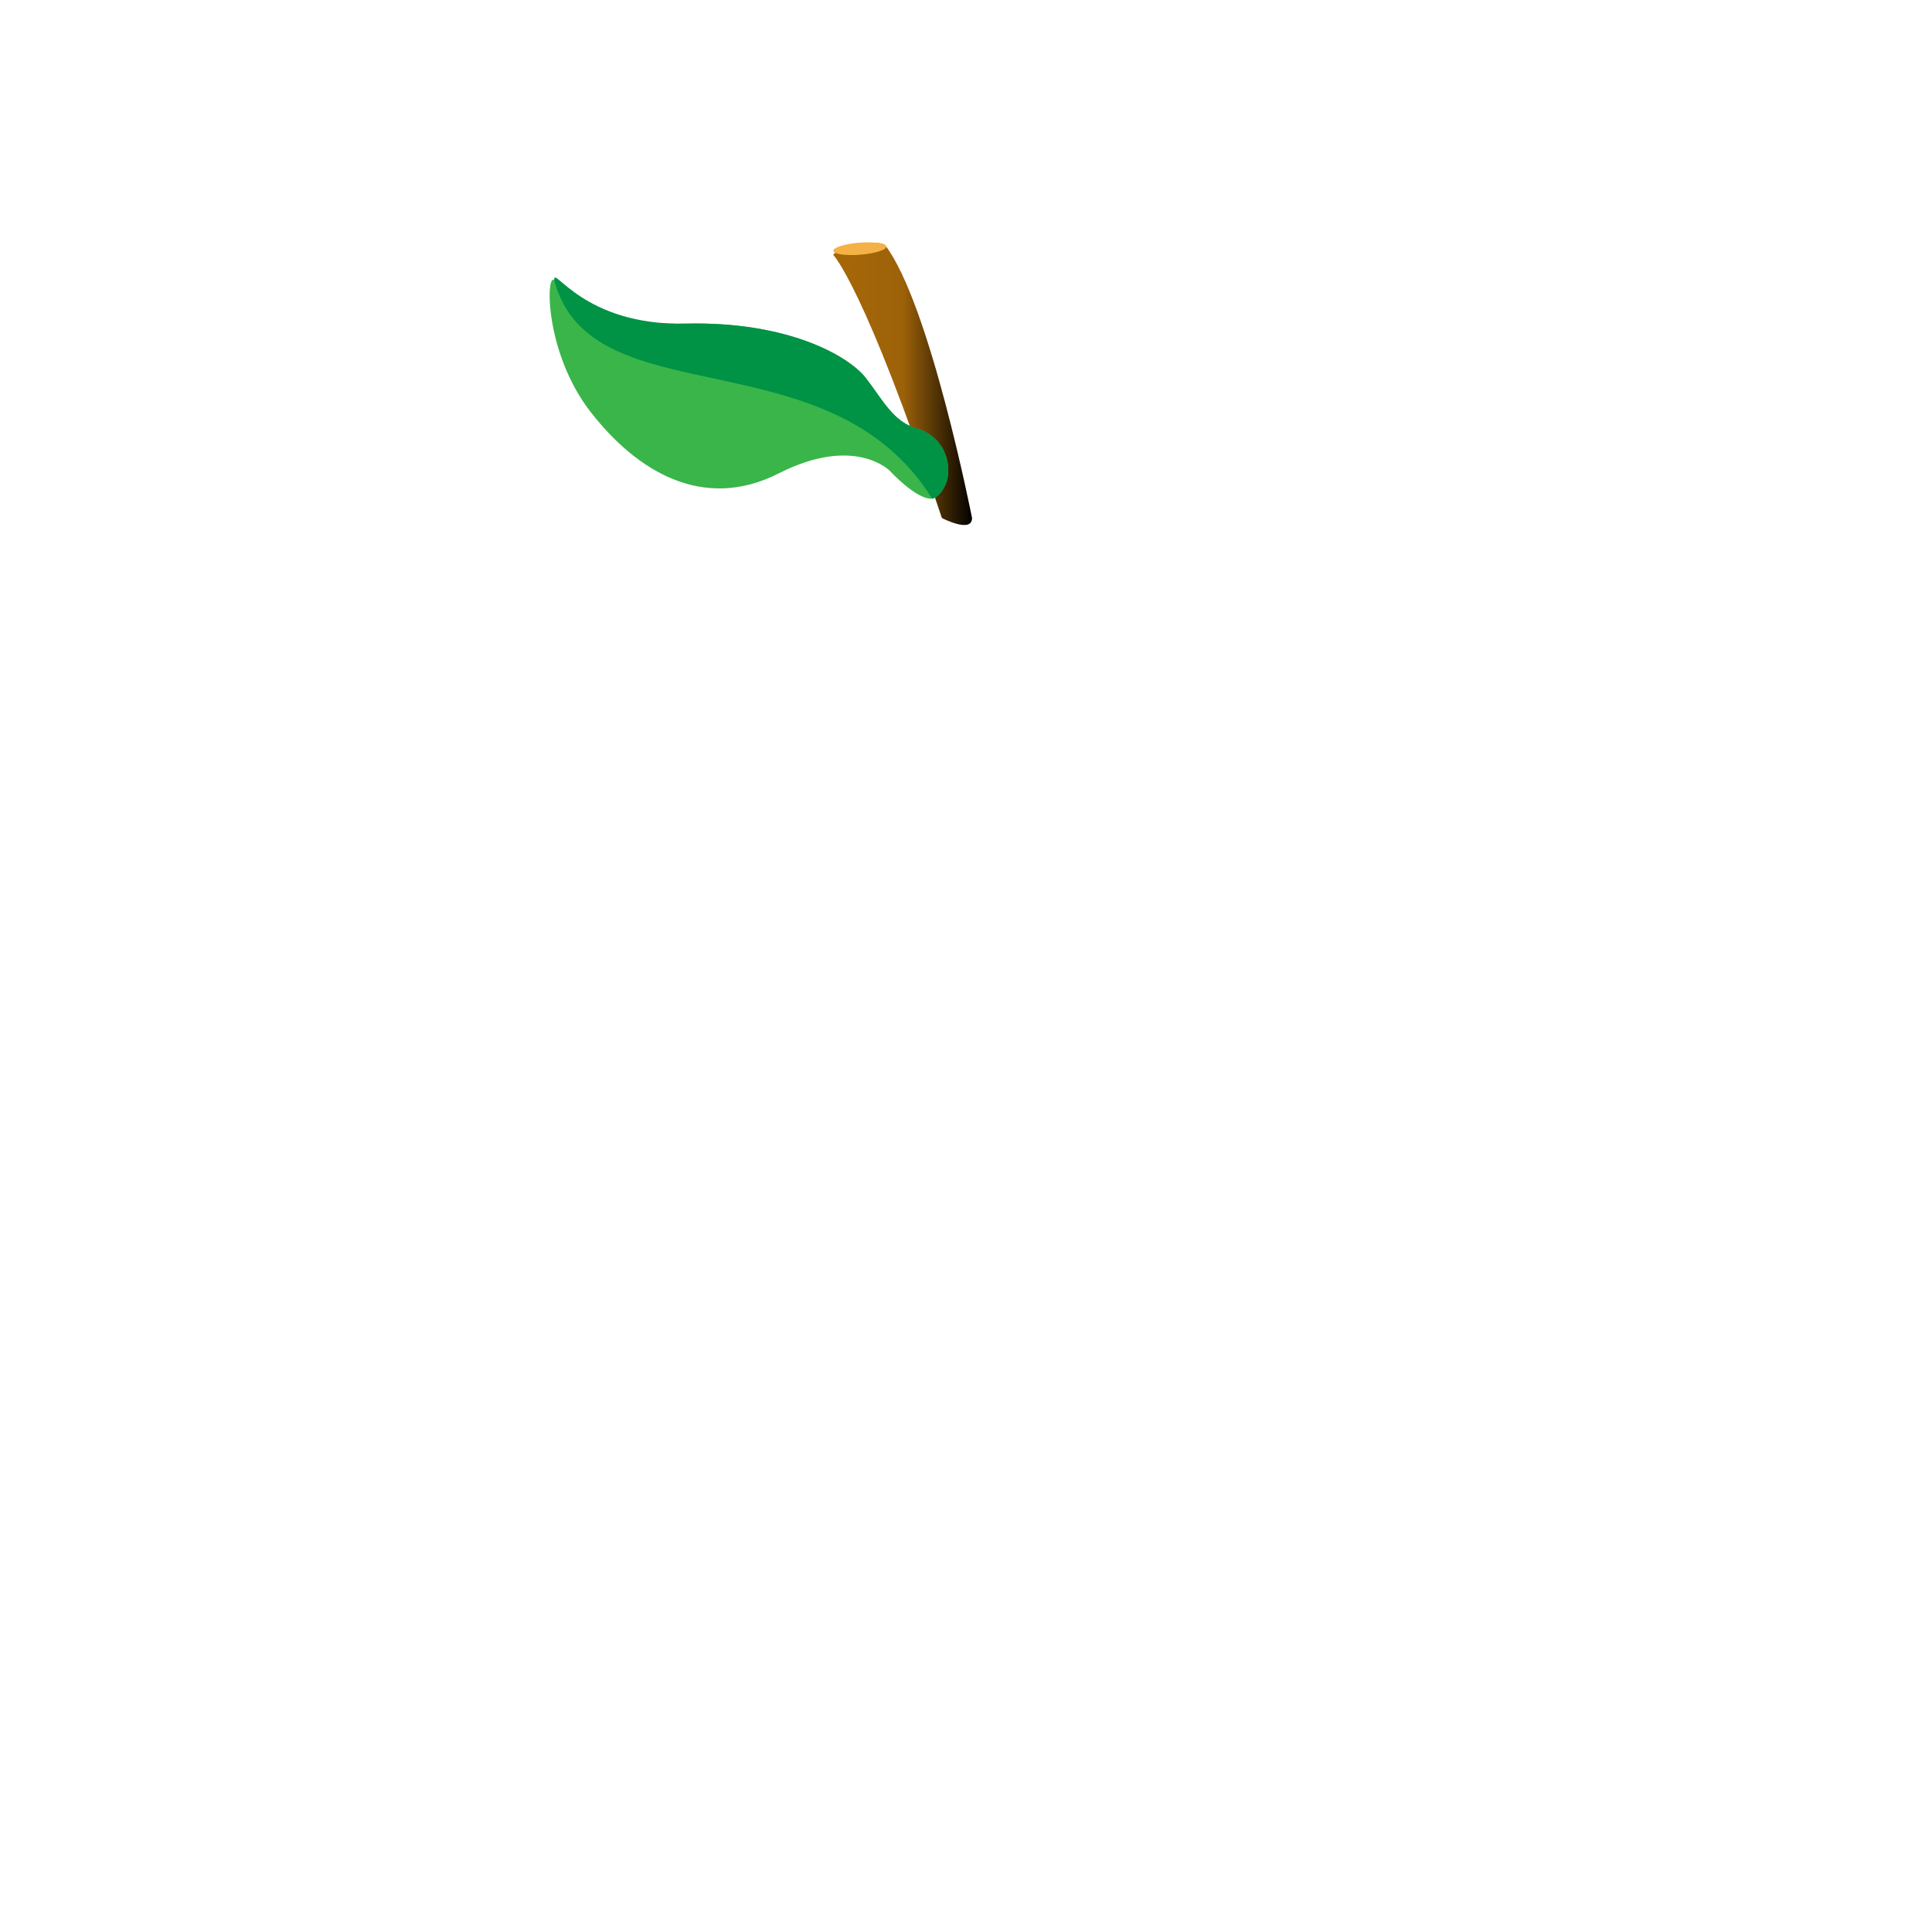
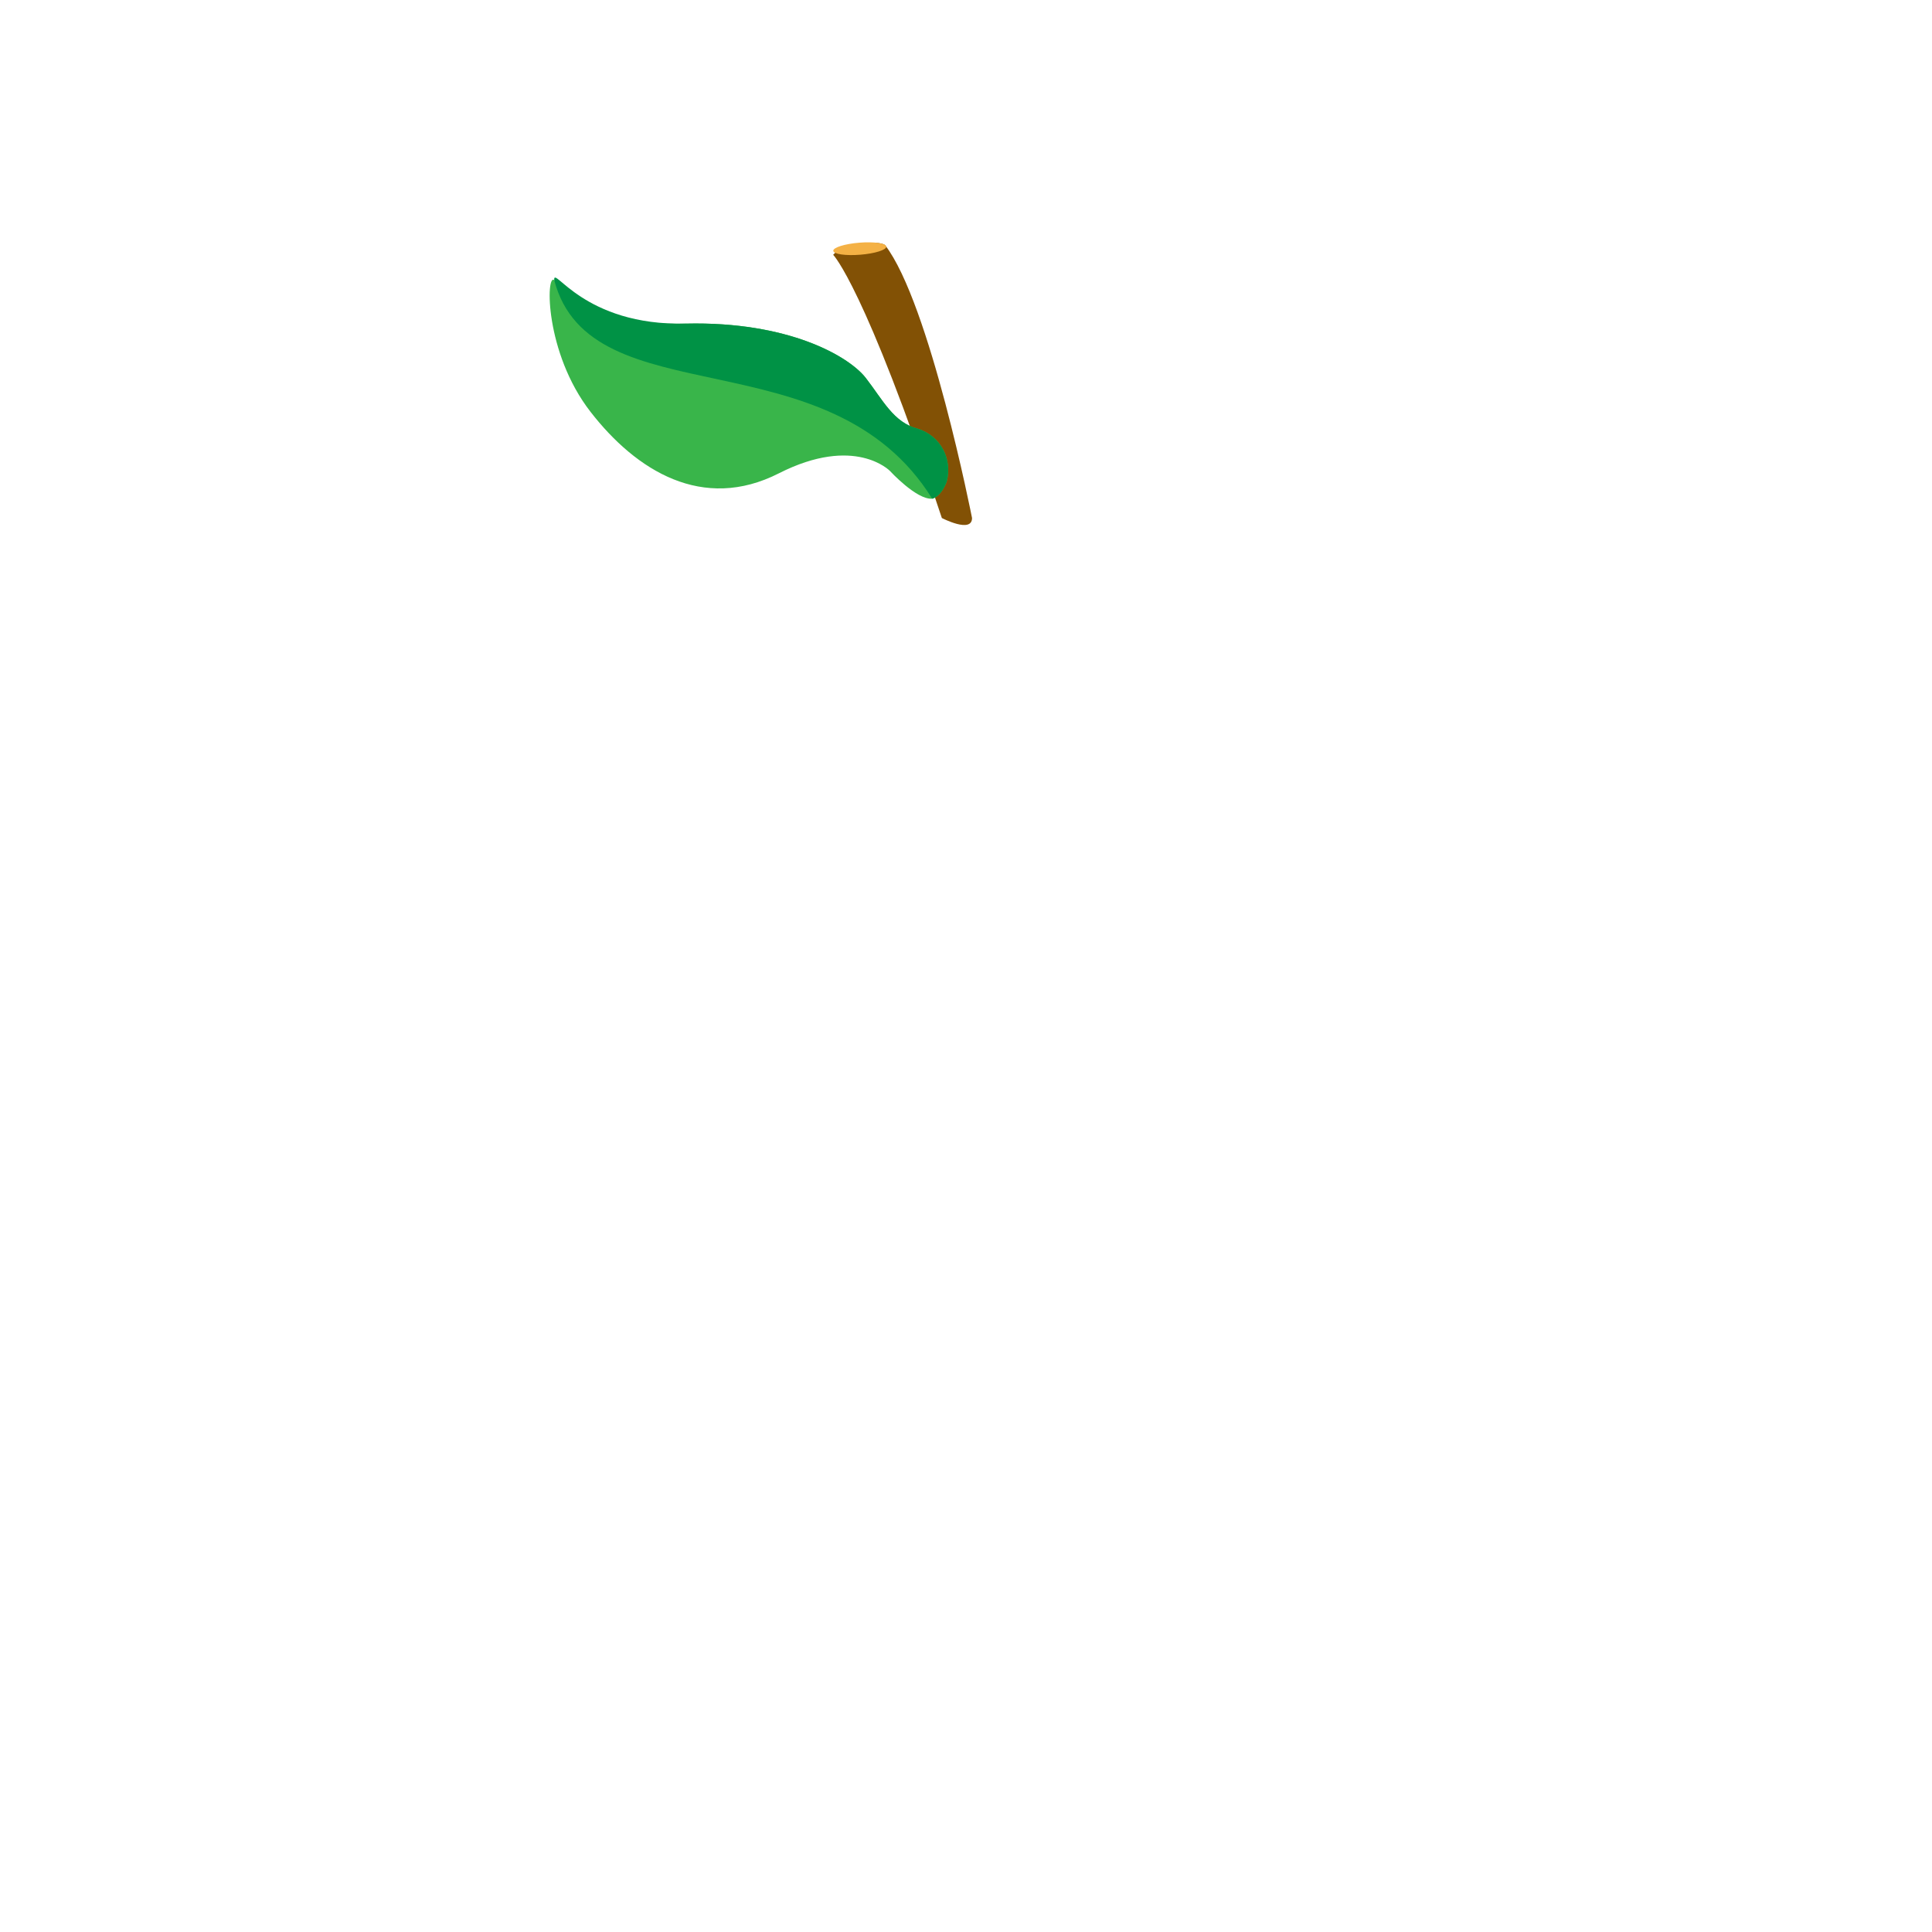
<svg xmlns="http://www.w3.org/2000/svg" version="1.1" id="Layer_1" x="0px" y="0px" viewBox="0 0 160 160" style="enable-background:new 0 0 160 160;" xml:space="preserve">
-   <style type="text/css">
+   <defs id="defs24" />
+   <style type="text/css" id="style2">
	.st0{fill:url(#SVGID_1_);}
	.st1{fill:#F4B145;}
	.st2{fill:#39B54A;}
	.st3{fill:#009245;}
</style>
  <linearGradient id="SVGID_1_" gradientUnits="userSpaceOnUse" x1="69" y1="130.223" x2="80.54" y2="130.223" gradientTransform="matrix(1 0 0 -1 0 162)">
-     <stop offset="0" style="stop-color:#A66707" />
-     <stop offset="0.5" style="stop-color:#9D6209" />
-     <stop offset="1" style="stop-color:#000000" />
+     <stop offset="0" style="stop-color:#A66707" id="stop6" />
+     <stop offset="0.5" style="stop-color:#9D6209" id="stop8" />
+     <stop offset="1" style="stop-color:#000000" id="stop10" />
  </linearGradient>
-   <path class="st0" d="M80.5,42.9c0,0-3.5-17.8-7.2-22.6c-0.2-0.2-1.7-0.5-4.1,0.6L69,21.1c0,0,2.6,2.6,9,21.8  C78,42.9,80.5,44.2,80.5,42.9z" />
-   <ellipse transform="matrix(0.9968 -8.002496e-02 8.002496e-02 0.9968 -1.4171 5.7603)" class="st1" cx="71.2" cy="20.6" rx="2.2" ry="0.5" />
-   <path class="st2" d="M77.2,41.3c0,0,0.7-0.1,1.2-1.4c0.5-1.9-0.5-3.8-2.4-4.4c-2-0.5-2.9-2.4-4.3-4.2s-6.4-4.7-14.9-4.5  s-10.2-3-10.9-3.6s-0.8,6,3,10.9s9.3,8.3,15.6,5.1s9.2-0.2,9.2-0.2S75.9,41.4,77.2,41.3z" />
-   <path class="st3" d="M77.2,41.3c0,0,0.7-0.1,1.2-1.4c0.5-1.9-0.5-3.8-2.4-4.4c-2-0.5-2.9-2.4-4.3-4.2s-6.4-4.7-14.9-4.5  s-11-4.9-10.9-3.6C48.9,34.7,68.7,27.6,77.2,41.3z" />
+   <path class="st0" d="M80.5,42.9c0,0-3.5-17.8-7.2-22.6c-0.2-0.2-1.7-0.5-4.1,0.6L69,21.1c0,0,2.6,2.6,9,21.8  C78,42.9,80.5,44.2,80.5,42.9z" id="path13" style="fill:#825105;fill-opacity:1" />
+   <ellipse transform="matrix(0.9968 -8.002496e-02 8.002496e-02 0.9968 -1.4171 5.7603)" class="st1" cx="71.2" cy="20.6" rx="2.2" ry="0.5" id="ellipse15" />
+   <path class="st2" d="M77.2,41.3c0,0,0.7-0.1,1.2-1.4c0.5-1.9-0.5-3.8-2.4-4.4c-2-0.5-2.9-2.4-4.3-4.2s-6.4-4.7-14.9-4.5  s-10.2-3-10.9-3.6s-0.8,6,3,10.9s9.3,8.3,15.6,5.1s9.2-0.2,9.2-0.2S75.9,41.4,77.2,41.3z" id="path17" />
+   <path class="st3" d="M77.2,41.3c0,0,0.7-0.1,1.2-1.4c0.5-1.9-0.5-3.8-2.4-4.4c-2-0.5-2.9-2.4-4.3-4.2s-6.4-4.7-14.9-4.5  s-11-4.9-10.9-3.6C48.9,34.7,68.7,27.6,77.2,41.3z" id="path19" />
</svg>
